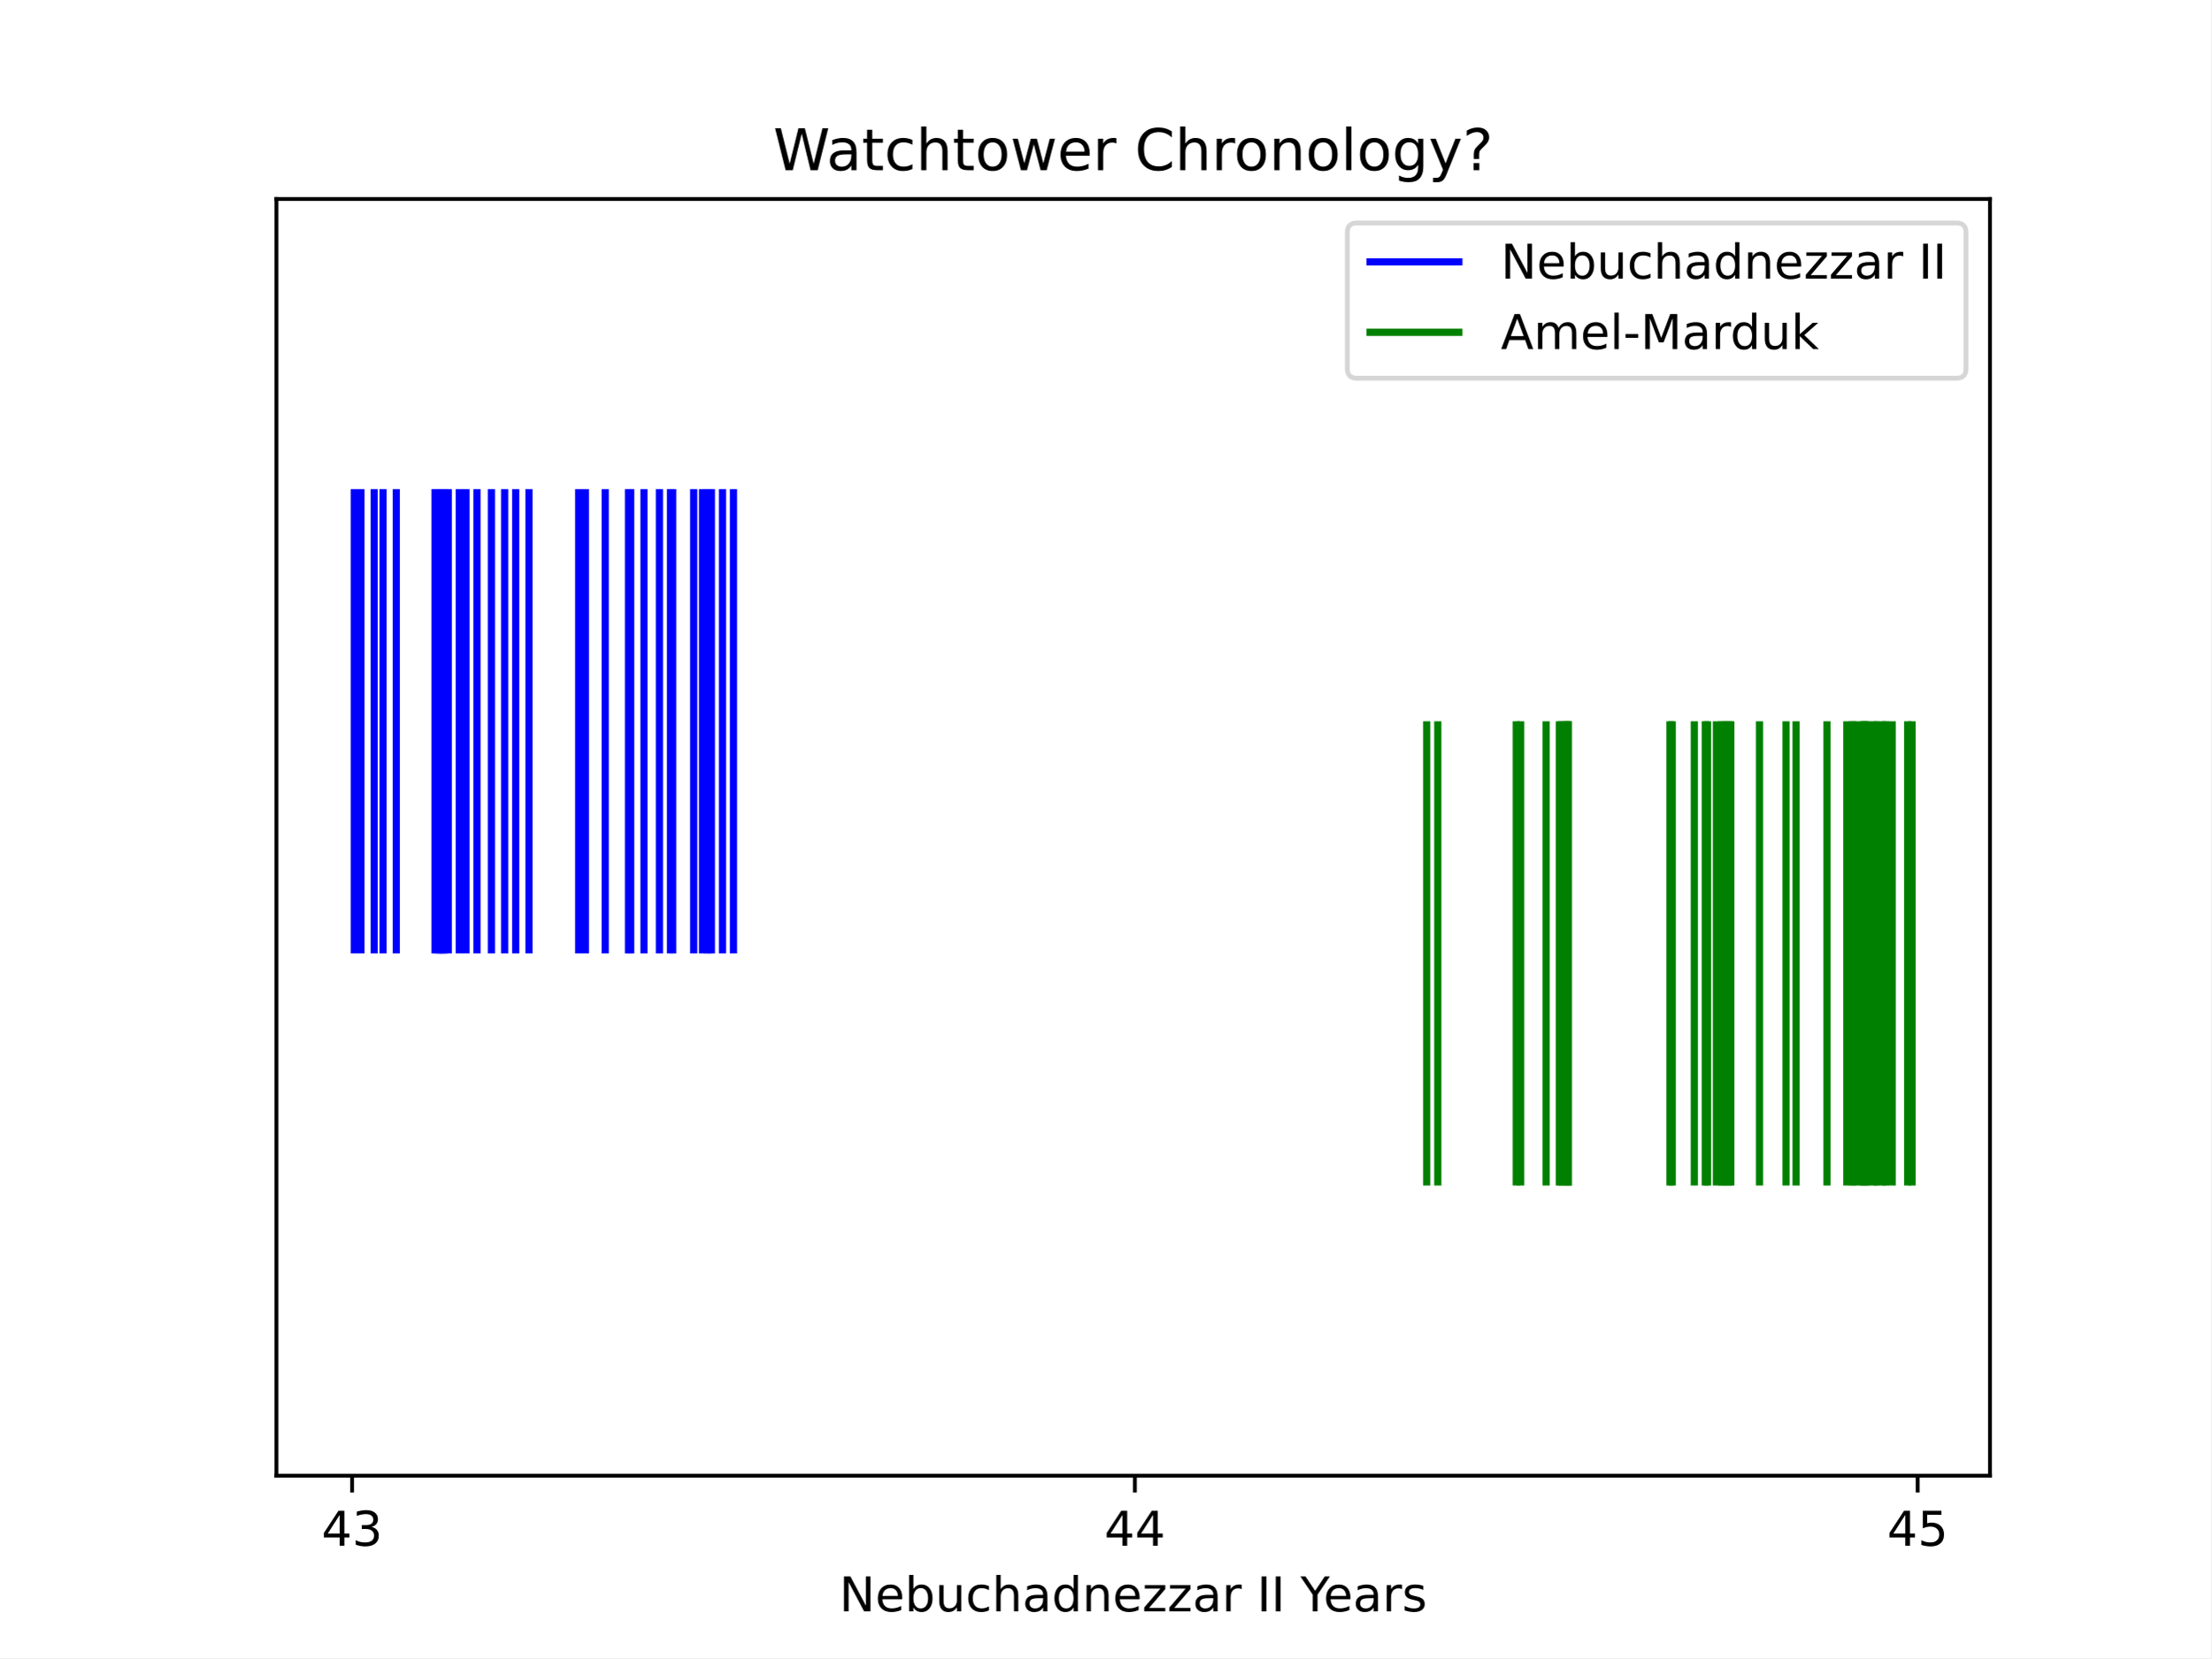
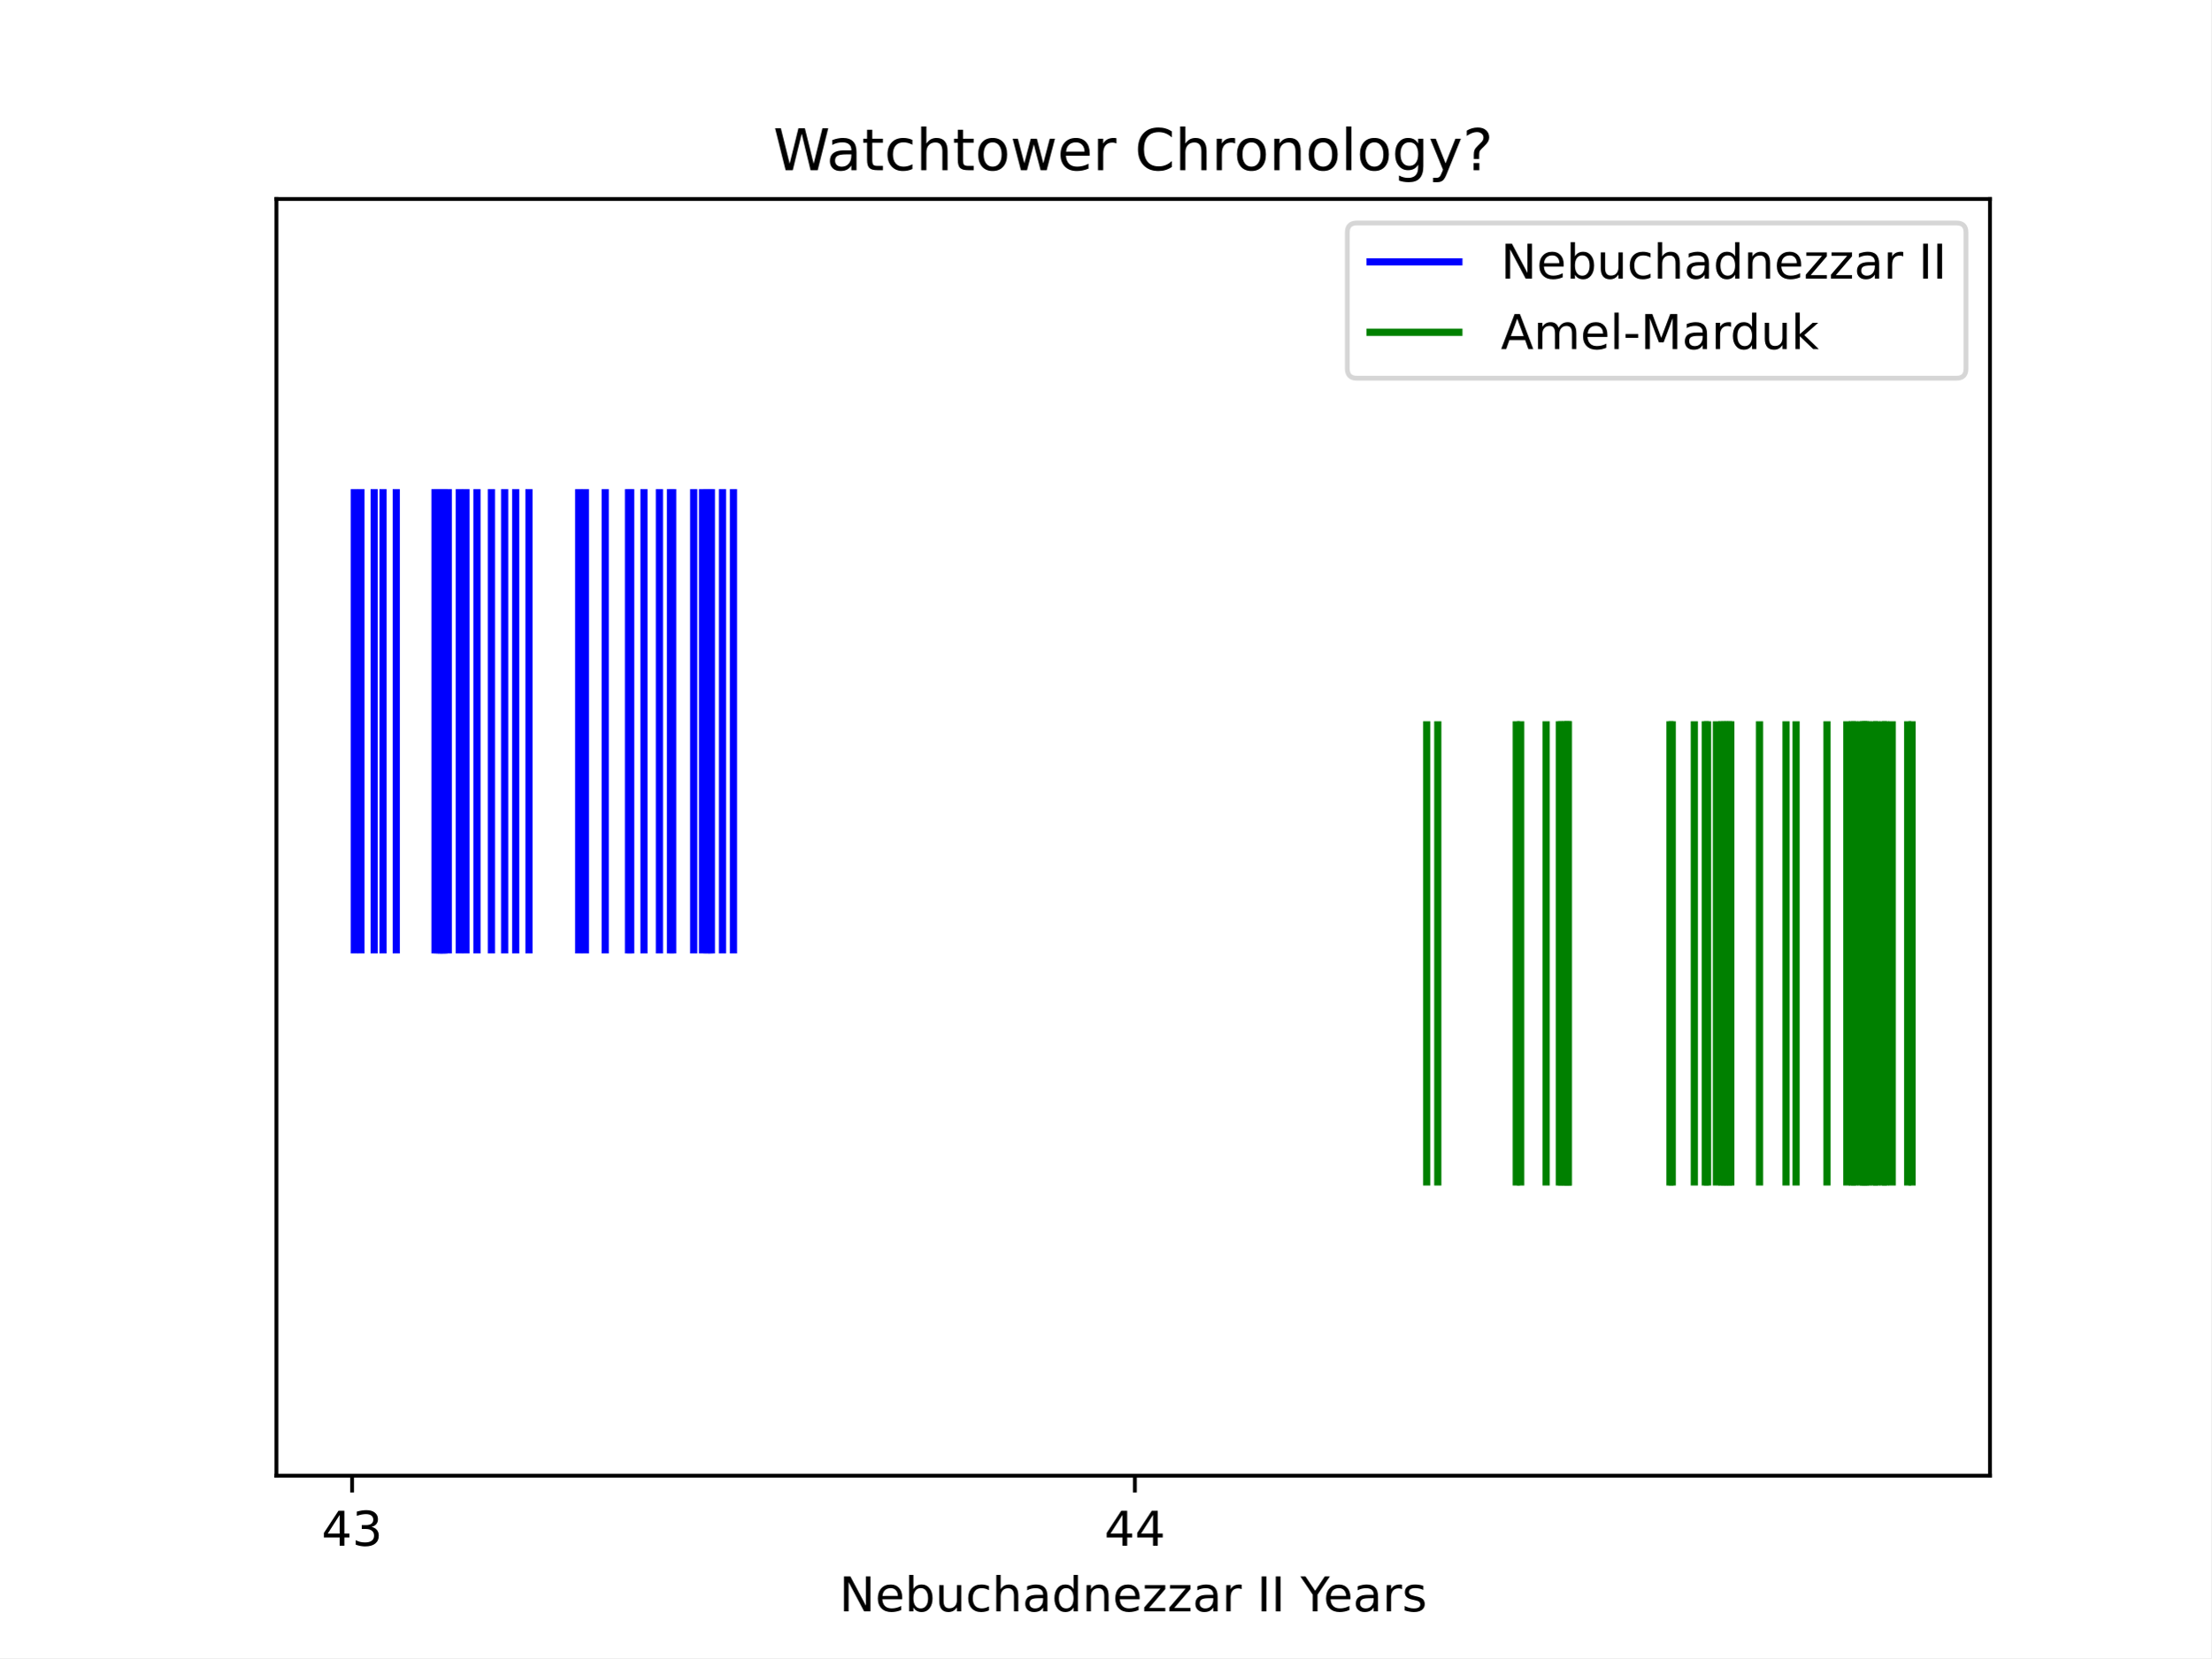
<svg xmlns="http://www.w3.org/2000/svg" xmlns:xlink="http://www.w3.org/1999/xlink" width="460.8pt" height="345.6pt" viewBox="0 0 460.8 345.6" version="1.1">
  <defs>
    <style type="text/css">*{stroke-linejoin: round; stroke-linecap: butt}</style>
  </defs>
  <g id="figure_1">
    <g id="patch_1">
      <path d="M 0 345.6  L 460.8 345.6  L 460.8 0  L 0 0  z " style="fill: #ffffff" />
    </g>
    <g id="axes_1">
      <g id="patch_2">
        <path d="M 57.6 307.584  L 414.72 307.584  L 414.72 41.472  L 57.6 41.472  z " style="fill: #ffffff" />
      </g>
      <g id="matplotlib.axis_1">
        <g id="xtick_1">
          <g id="line2d_1">
            <defs>
-               <path id="m63b28b103f" d="M 0 0  L 0 3.5  " style="stroke: #000000; stroke-width: 0.8" />
+               <path id="mae2eba7a48" d="M 0 0  L 0 3.5  " style="stroke: #000000; stroke-width: 0.8" />
            </defs>
            <g>
-               <use xlink:href="#m63b28b103f" x="73.372" y="307.584" style="stroke: #000000; stroke-width: 0.8" />
+               <use xlink:href="#mae2eba7a48" x="73.372" y="307.584" style="stroke: #000000; stroke-width: 0.8" />
            </g>
          </g>
          <g id="text_1">
            <g transform="translate(67.00985 322.1824)scale(0.1 -0.1)">
              <defs>
                <path id="DejaVuSans-34" d="M 2419 4116  L 825 1625  L 2419 1625  L 2419 4116  z M 2253 4666  L 3047 4666  L 3047 1625  L 3713 1625  L 3713 1100  L 3047 1100  L 3047 0  L 2419 0  L 2419 1100  L 313 1100  L 313 1709  L 2253 4666  z " transform="scale(0.015625)" />
                <path id="DejaVuSans-33" d="M 2597 2516  Q 3050 2419 3304 2112  Q 3559 1806 3559 1356  Q 3559 666 3084 287  Q 2609 -91 1734 -91  Q 1441 -91 1130 -33  Q 819 25 488 141  L 488 750  Q 750 597 1062 519  Q 1375 441 1716 441  Q 2309 441 2620 675  Q 2931 909 2931 1356  Q 2931 1769 2642 2001  Q 2353 2234 1838 2234  L 1294 2234  L 1294 2753  L 1863 2753  Q 2328 2753 2575 2939  Q 2822 3125 2822 3475  Q 2822 3834 2567 4026  Q 2313 4219 1838 4219  Q 1578 4219 1281 4162  Q 984 4106 628 3988  L 628 4550  Q 988 4650 1302 4700  Q 1616 4750 1894 4750  Q 2613 4750 3031 4423  Q 3450 4097 3450 3541  Q 3450 3153 3228 2886  Q 3006 2619 2597 2516  z " transform="scale(0.015625)" />
              </defs>
              <use xlink:href="#DejaVuSans-34" />
              <use xlink:href="#DejaVuSans-33" x="63.623" />
            </g>
          </g>
        </g>
        <g id="xtick_2">
          <g id="line2d_2">
            <g>
-               <use xlink:href="#m63b28b103f" x="236.512" y="307.584" style="stroke: #000000; stroke-width: 0.8" />
+               <use xlink:href="#mae2eba7a48" x="236.512" y="307.584" style="stroke: #000000; stroke-width: 0.8" />
            </g>
          </g>
          <g id="text_2">
            <g transform="translate(230.1497 322.1824)scale(0.1 -0.1)">
              <use xlink:href="#DejaVuSans-34" />
              <use xlink:href="#DejaVuSans-34" x="63.623" />
            </g>
          </g>
        </g>
-         <g id="xtick_3">
-           <g id="line2d_3">
-             <g>
-               <use xlink:href="#m63b28b103f" x="399.652" y="307.584" style="stroke: #000000; stroke-width: 0.8" />
-             </g>
-           </g>
-           <g id="text_3">
-             <g transform="translate(393.2895 322.1824)scale(0.1 -0.1)">
-               <defs>
-                 <path id="DejaVuSans-35" d="M 691 4666  L 3169 4666  L 3169 4134  L 1269 4134  L 1269 2991  Q 1406 3038 1543 3061  Q 1681 3084 1819 3084  Q 2600 3084 3056 2656  Q 3513 2228 3513 1497  Q 3513 744 3044 326  Q 2575 -91 1722 -91  Q 1428 -91 1123 -41  Q 819 9 494 109  L 494 744  Q 775 591 1075 516  Q 1375 441 1709 441  Q 2250 441 2565 725  Q 2881 1009 2881 1497  Q 2881 1984 2565 2268  Q 2250 2553 1709 2553  Q 1456 2553 1204 2497  Q 953 2441 691 2322  L 691 4666  z " transform="scale(0.015625)" />
-               </defs>
-               <use xlink:href="#DejaVuSans-34" />
-               <use xlink:href="#DejaVuSans-35" x="63.623" />
-             </g>
-           </g>
-         </g>
-         <g id="text_4">
+         <g id="text_3">
          <g transform="translate(174.91 335.8606)scale(0.1 -0.1)">
            <defs>
              <path id="DejaVuSans-4e" d="M 628 4666  L 1478 4666  L 3547 763  L 3547 4666  L 4159 4666  L 4159 0  L 3309 0  L 1241 3903  L 1241 0  L 628 0  L 628 4666  z " transform="scale(0.015625)" />
              <path id="DejaVuSans-65" d="M 3597 1894  L 3597 1613  L 953 1613  Q 991 1019 1311 708  Q 1631 397 2203 397  Q 2534 397 2845 478  Q 3156 559 3463 722  L 3463 178  Q 3153 47 2828 -22  Q 2503 -91 2169 -91  Q 1331 -91 842 396  Q 353 884 353 1716  Q 353 2575 817 3079  Q 1281 3584 2069 3584  Q 2775 3584 3186 3129  Q 3597 2675 3597 1894  z M 3022 2063  Q 3016 2534 2758 2815  Q 2500 3097 2075 3097  Q 1594 3097 1305 2825  Q 1016 2553 972 2059  L 3022 2063  z " transform="scale(0.015625)" />
              <path id="DejaVuSans-62" d="M 3116 1747  Q 3116 2381 2855 2742  Q 2594 3103 2138 3103  Q 1681 3103 1420 2742  Q 1159 2381 1159 1747  Q 1159 1113 1420 752  Q 1681 391 2138 391  Q 2594 391 2855 752  Q 3116 1113 3116 1747  z M 1159 2969  Q 1341 3281 1617 3432  Q 1894 3584 2278 3584  Q 2916 3584 3314 3078  Q 3713 2572 3713 1747  Q 3713 922 3314 415  Q 2916 -91 2278 -91  Q 1894 -91 1617 61  Q 1341 213 1159 525  L 1159 0  L 581 0  L 581 4863  L 1159 4863  L 1159 2969  z " transform="scale(0.015625)" />
              <path id="DejaVuSans-75" d="M 544 1381  L 544 3500  L 1119 3500  L 1119 1403  Q 1119 906 1312 657  Q 1506 409 1894 409  Q 2359 409 2629 706  Q 2900 1003 2900 1516  L 2900 3500  L 3475 3500  L 3475 0  L 2900 0  L 2900 538  Q 2691 219 2414 64  Q 2138 -91 1772 -91  Q 1169 -91 856 284  Q 544 659 544 1381  z M 1991 3584  L 1991 3584  z " transform="scale(0.015625)" />
              <path id="DejaVuSans-63" d="M 3122 3366  L 3122 2828  Q 2878 2963 2633 3030  Q 2388 3097 2138 3097  Q 1578 3097 1268 2742  Q 959 2388 959 1747  Q 959 1106 1268 751  Q 1578 397 2138 397  Q 2388 397 2633 464  Q 2878 531 3122 666  L 3122 134  Q 2881 22 2623 -34  Q 2366 -91 2075 -91  Q 1284 -91 818 406  Q 353 903 353 1747  Q 353 2603 823 3093  Q 1294 3584 2113 3584  Q 2378 3584 2631 3529  Q 2884 3475 3122 3366  z " transform="scale(0.015625)" />
              <path id="DejaVuSans-68" d="M 3513 2113  L 3513 0  L 2938 0  L 2938 2094  Q 2938 2591 2744 2837  Q 2550 3084 2163 3084  Q 1697 3084 1428 2787  Q 1159 2491 1159 1978  L 1159 0  L 581 0  L 581 4863  L 1159 4863  L 1159 2956  Q 1366 3272 1645 3428  Q 1925 3584 2291 3584  Q 2894 3584 3203 3211  Q 3513 2838 3513 2113  z " transform="scale(0.015625)" />
              <path id="DejaVuSans-61" d="M 2194 1759  Q 1497 1759 1228 1600  Q 959 1441 959 1056  Q 959 750 1161 570  Q 1363 391 1709 391  Q 2188 391 2477 730  Q 2766 1069 2766 1631  L 2766 1759  L 2194 1759  z M 3341 1997  L 3341 0  L 2766 0  L 2766 531  Q 2569 213 2275 61  Q 1981 -91 1556 -91  Q 1019 -91 701 211  Q 384 513 384 1019  Q 384 1609 779 1909  Q 1175 2209 1959 2209  L 2766 2209  L 2766 2266  Q 2766 2663 2505 2880  Q 2244 3097 1772 3097  Q 1472 3097 1187 3025  Q 903 2953 641 2809  L 641 3341  Q 956 3463 1253 3523  Q 1550 3584 1831 3584  Q 2591 3584 2966 3190  Q 3341 2797 3341 1997  z " transform="scale(0.015625)" />
              <path id="DejaVuSans-64" d="M 2906 2969  L 2906 4863  L 3481 4863  L 3481 0  L 2906 0  L 2906 525  Q 2725 213 2448 61  Q 2172 -91 1784 -91  Q 1150 -91 751 415  Q 353 922 353 1747  Q 353 2572 751 3078  Q 1150 3584 1784 3584  Q 2172 3584 2448 3432  Q 2725 3281 2906 2969  z M 947 1747  Q 947 1113 1208 752  Q 1469 391 1925 391  Q 2381 391 2643 752  Q 2906 1113 2906 1747  Q 2906 2381 2643 2742  Q 2381 3103 1925 3103  Q 1469 3103 1208 2742  Q 947 2381 947 1747  z " transform="scale(0.015625)" />
              <path id="DejaVuSans-6e" d="M 3513 2113  L 3513 0  L 2938 0  L 2938 2094  Q 2938 2591 2744 2837  Q 2550 3084 2163 3084  Q 1697 3084 1428 2787  Q 1159 2491 1159 1978  L 1159 0  L 581 0  L 581 3500  L 1159 3500  L 1159 2956  Q 1366 3272 1645 3428  Q 1925 3584 2291 3584  Q 2894 3584 3203 3211  Q 3513 2838 3513 2113  z " transform="scale(0.015625)" />
              <path id="DejaVuSans-7a" d="M 353 3500  L 3084 3500  L 3084 2975  L 922 459  L 3084 459  L 3084 0  L 275 0  L 275 525  L 2438 3041  L 353 3041  L 353 3500  z " transform="scale(0.015625)" />
              <path id="DejaVuSans-72" d="M 2631 2963  Q 2534 3019 2420 3045  Q 2306 3072 2169 3072  Q 1681 3072 1420 2755  Q 1159 2438 1159 1844  L 1159 0  L 581 0  L 581 3500  L 1159 3500  L 1159 2956  Q 1341 3275 1631 3429  Q 1922 3584 2338 3584  Q 2397 3584 2469 3576  Q 2541 3569 2628 3553  L 2631 2963  z " transform="scale(0.015625)" />
              <path id="DejaVuSans-20" transform="scale(0.015625)" />
              <path id="DejaVuSans-49" d="M 628 4666  L 1259 4666  L 1259 0  L 628 0  L 628 4666  z " transform="scale(0.015625)" />
              <path id="DejaVuSans-59" d="M -13 4666  L 666 4666  L 1959 2747  L 3244 4666  L 3922 4666  L 2272 2222  L 2272 0  L 1638 0  L 1638 2222  L -13 4666  z " transform="scale(0.015625)" />
              <path id="DejaVuSans-73" d="M 2834 3397  L 2834 2853  Q 2591 2978 2328 3040  Q 2066 3103 1784 3103  Q 1356 3103 1142 2972  Q 928 2841 928 2578  Q 928 2378 1081 2264  Q 1234 2150 1697 2047  L 1894 2003  Q 2506 1872 2764 1633  Q 3022 1394 3022 966  Q 3022 478 2636 193  Q 2250 -91 1575 -91  Q 1294 -91 989 -36  Q 684 19 347 128  L 347 722  Q 666 556 975 473  Q 1284 391 1588 391  Q 1994 391 2212 530  Q 2431 669 2431 922  Q 2431 1156 2273 1281  Q 2116 1406 1581 1522  L 1381 1569  Q 847 1681 609 1914  Q 372 2147 372 2553  Q 372 3047 722 3315  Q 1072 3584 1716 3584  Q 2034 3584 2315 3537  Q 2597 3491 2834 3397  z " transform="scale(0.015625)" />
            </defs>
            <use xlink:href="#DejaVuSans-4e" />
            <use xlink:href="#DejaVuSans-65" x="74.805" />
            <use xlink:href="#DejaVuSans-62" x="136.328" />
            <use xlink:href="#DejaVuSans-75" x="199.805" />
            <use xlink:href="#DejaVuSans-63" x="263.184" />
            <use xlink:href="#DejaVuSans-68" x="318.164" />
            <use xlink:href="#DejaVuSans-61" x="381.543" />
            <use xlink:href="#DejaVuSans-64" x="442.822" />
            <use xlink:href="#DejaVuSans-6e" x="506.299" />
            <use xlink:href="#DejaVuSans-65" x="569.678" />
            <use xlink:href="#DejaVuSans-7a" x="631.201" />
            <use xlink:href="#DejaVuSans-7a" x="683.691" />
            <use xlink:href="#DejaVuSans-61" x="736.182" />
            <use xlink:href="#DejaVuSans-72" x="797.461" />
            <use xlink:href="#DejaVuSans-20" x="838.574" />
            <use xlink:href="#DejaVuSans-49" x="870.361" />
            <use xlink:href="#DejaVuSans-49" x="899.854" />
            <use xlink:href="#DejaVuSans-20" x="929.346" />
            <use xlink:href="#DejaVuSans-59" x="961.133" />
            <use xlink:href="#DejaVuSans-65" x="1008.967" />
            <use xlink:href="#DejaVuSans-61" x="1070.49" />
            <use xlink:href="#DejaVuSans-72" x="1131.77" />
            <use xlink:href="#DejaVuSans-73" x="1172.883" />
          </g>
        </g>
      </g>
      <g id="EventCollection_1">
-         <path d="M 73.833 101.952  L 73.833 198.72  " clip-path="url(#pc0ffdf8c85)" style="fill: none; stroke: #0000ff; stroke-width: 1.5" />
-         <path d="M 75.214 101.952  L 75.214 198.72  " clip-path="url(#pc0ffdf8c85)" style="fill: none; stroke: #0000ff; stroke-width: 1.5" />
-         <path d="M 77.976 101.952  L 77.976 198.72  " clip-path="url(#pc0ffdf8c85)" style="fill: none; stroke: #0000ff; stroke-width: 1.5" />
-         <path d="M 79.818 101.952  L 79.818 198.72  " clip-path="url(#pc0ffdf8c85)" style="fill: none; stroke: #0000ff; stroke-width: 1.5" />
-         <path d="M 82.58 101.952  L 82.58 198.72  " clip-path="url(#pc0ffdf8c85)" style="fill: none; stroke: #0000ff; stroke-width: 1.5" />
-         <path d="M 90.65 101.952  L 90.65 198.72  " clip-path="url(#pc0ffdf8c85)" style="fill: none; stroke: #0000ff; stroke-width: 1.5" />
-         <path d="M 91.111 101.952  L 91.111 198.72  " clip-path="url(#pc0ffdf8c85)" style="fill: none; stroke: #0000ff; stroke-width: 1.5" />
-         <path d="M 91.571 101.952  L 91.571 198.72  " clip-path="url(#pc0ffdf8c85)" style="fill: none; stroke: #0000ff; stroke-width: 1.5" />
-         <path d="M 92.032 101.952  L 92.032 198.72  " clip-path="url(#pc0ffdf8c85)" style="fill: none; stroke: #0000ff; stroke-width: 1.5" />
-         <path d="M 92.032 101.952  L 92.032 198.72  " clip-path="url(#pc0ffdf8c85)" style="fill: none; stroke: #0000ff; stroke-width: 1.5" />
-         <path d="M 92.492 101.952  L 92.492 198.72  " clip-path="url(#pc0ffdf8c85)" style="fill: none; stroke: #0000ff; stroke-width: 1.5" />
-         <path d="M 92.492 101.952  L 92.492 198.72  " clip-path="url(#pc0ffdf8c85)" style="fill: none; stroke: #0000ff; stroke-width: 1.5" />
-         <path d="M 93.413 101.952  L 93.413 198.72  " clip-path="url(#pc0ffdf8c85)" style="fill: none; stroke: #0000ff; stroke-width: 1.5" />
-         <path d="M 95.715 101.952  L 95.715 198.72  " clip-path="url(#pc0ffdf8c85)" style="fill: none; stroke: #0000ff; stroke-width: 1.5" />
-         <path d="M 97.096 101.952  L 97.096 198.72  " clip-path="url(#pc0ffdf8c85)" style="fill: none; stroke: #0000ff; stroke-width: 1.5" />
-         <path d="M 99.398 101.952  L 99.398 198.72  " clip-path="url(#pc0ffdf8c85)" style="fill: none; stroke: #0000ff; stroke-width: 1.5" />
-         <path d="M 102.404 101.952  L 102.404 198.72  " clip-path="url(#pc0ffdf8c85)" style="fill: none; stroke: #0000ff; stroke-width: 1.5" />
-         <path d="M 105.166 101.952  L 105.166 198.72  " clip-path="url(#pc0ffdf8c85)" style="fill: none; stroke: #0000ff; stroke-width: 1.5" />
-         <path d="M 107.468 101.952  L 107.468 198.72  " clip-path="url(#pc0ffdf8c85)" style="fill: none; stroke: #0000ff; stroke-width: 1.5" />
-         <path d="M 110.23 101.952  L 110.23 198.72  " clip-path="url(#pc0ffdf8c85)" style="fill: none; stroke: #0000ff; stroke-width: 1.5" />
-         <path d="M 120.603 101.952  L 120.603 198.72  " clip-path="url(#pc0ffdf8c85)" style="fill: none; stroke: #0000ff; stroke-width: 1.5" />
-         <path d="M 121.984 101.952  L 121.984 198.72  " clip-path="url(#pc0ffdf8c85)" style="fill: none; stroke: #0000ff; stroke-width: 1.5" />
-         <path d="M 126.127 101.952  L 126.127 198.72  " clip-path="url(#pc0ffdf8c85)" style="fill: none; stroke: #0000ff; stroke-width: 1.5" />
-         <path d="M 130.975 101.952  L 130.975 198.72  " clip-path="url(#pc0ffdf8c85)" style="fill: none; stroke: #0000ff; stroke-width: 1.5" />
-         <path d="M 131.435 101.952  L 131.435 198.72  " clip-path="url(#pc0ffdf8c85)" style="fill: none; stroke: #0000ff; stroke-width: 1.5" />
-         <path d="M 134.198 101.952  L 134.198 198.72  " clip-path="url(#pc0ffdf8c85)" style="fill: none; stroke: #0000ff; stroke-width: 1.5" />
-         <path d="M 137.42 101.952  L 137.42 198.72  " clip-path="url(#pc0ffdf8c85)" style="fill: none; stroke: #0000ff; stroke-width: 1.5" />
-         <path d="M 139.722 101.952  L 139.722 198.72  " clip-path="url(#pc0ffdf8c85)" style="fill: none; stroke: #0000ff; stroke-width: 1.5" />
-         <path d="M 140.183 101.952  L 140.183 198.72  " clip-path="url(#pc0ffdf8c85)" style="fill: none; stroke: #0000ff; stroke-width: 1.5" />
-         <path d="M 144.57 101.952  L 144.57 198.72  " clip-path="url(#pc0ffdf8c85)" style="fill: none; stroke: #0000ff; stroke-width: 1.5" />
-         <path d="M 146.411 101.952  L 146.411 198.72  " clip-path="url(#pc0ffdf8c85)" style="fill: none; stroke: #0000ff; stroke-width: 1.5" />
-         <path d="M 147.332 101.952  L 147.332 198.72  " clip-path="url(#pc0ffdf8c85)" style="fill: none; stroke: #0000ff; stroke-width: 1.5" />
-         <path d="M 147.793 101.952  L 147.793 198.72  " clip-path="url(#pc0ffdf8c85)" style="fill: none; stroke: #0000ff; stroke-width: 1.5" />
-         <path d="M 148.253 101.952  L 148.253 198.72  " clip-path="url(#pc0ffdf8c85)" style="fill: none; stroke: #0000ff; stroke-width: 1.5" />
-         <path d="M 150.555 101.952  L 150.555 198.72  " clip-path="url(#pc0ffdf8c85)" style="fill: none; stroke: #0000ff; stroke-width: 1.5" />
-         <path d="M 152.857 101.952  L 152.857 198.72  " clip-path="url(#pc0ffdf8c85)" style="fill: none; stroke: #0000ff; stroke-width: 1.5" />
+         <path d="M 73.833 101.952  L 73.833 198.72  " clip-path="url(#pf484c4b8d6)" style="fill: none; stroke: #0000ff; stroke-width: 1.5" />
+         <path d="M 75.214 101.952  L 75.214 198.72  " clip-path="url(#pf484c4b8d6)" style="fill: none; stroke: #0000ff; stroke-width: 1.5" />
+         <path d="M 77.976 101.952  L 77.976 198.72  " clip-path="url(#pf484c4b8d6)" style="fill: none; stroke: #0000ff; stroke-width: 1.5" />
+         <path d="M 79.818 101.952  L 79.818 198.72  " clip-path="url(#pf484c4b8d6)" style="fill: none; stroke: #0000ff; stroke-width: 1.5" />
+         <path d="M 82.58 101.952  L 82.58 198.72  " clip-path="url(#pf484c4b8d6)" style="fill: none; stroke: #0000ff; stroke-width: 1.5" />
+         <path d="M 90.65 101.952  L 90.65 198.72  " clip-path="url(#pf484c4b8d6)" style="fill: none; stroke: #0000ff; stroke-width: 1.5" />
+         <path d="M 91.111 101.952  L 91.111 198.72  " clip-path="url(#pf484c4b8d6)" style="fill: none; stroke: #0000ff; stroke-width: 1.5" />
+         <path d="M 91.571 101.952  L 91.571 198.72  " clip-path="url(#pf484c4b8d6)" style="fill: none; stroke: #0000ff; stroke-width: 1.5" />
+         <path d="M 92.032 101.952  L 92.032 198.72  " clip-path="url(#pf484c4b8d6)" style="fill: none; stroke: #0000ff; stroke-width: 1.5" />
+         <path d="M 92.032 101.952  L 92.032 198.72  " clip-path="url(#pf484c4b8d6)" style="fill: none; stroke: #0000ff; stroke-width: 1.5" />
+         <path d="M 92.492 101.952  L 92.492 198.72  " clip-path="url(#pf484c4b8d6)" style="fill: none; stroke: #0000ff; stroke-width: 1.5" />
+         <path d="M 92.492 101.952  L 92.492 198.72  " clip-path="url(#pf484c4b8d6)" style="fill: none; stroke: #0000ff; stroke-width: 1.5" />
+         <path d="M 93.413 101.952  L 93.413 198.72  " clip-path="url(#pf484c4b8d6)" style="fill: none; stroke: #0000ff; stroke-width: 1.5" />
+         <path d="M 95.715 101.952  L 95.715 198.72  " clip-path="url(#pf484c4b8d6)" style="fill: none; stroke: #0000ff; stroke-width: 1.5" />
+         <path d="M 97.096 101.952  L 97.096 198.72  " clip-path="url(#pf484c4b8d6)" style="fill: none; stroke: #0000ff; stroke-width: 1.5" />
+         <path d="M 99.398 101.952  L 99.398 198.72  " clip-path="url(#pf484c4b8d6)" style="fill: none; stroke: #0000ff; stroke-width: 1.5" />
+         <path d="M 102.404 101.952  L 102.404 198.72  " clip-path="url(#pf484c4b8d6)" style="fill: none; stroke: #0000ff; stroke-width: 1.5" />
+         <path d="M 105.166 101.952  L 105.166 198.72  " clip-path="url(#pf484c4b8d6)" style="fill: none; stroke: #0000ff; stroke-width: 1.5" />
+         <path d="M 107.468 101.952  L 107.468 198.72  " clip-path="url(#pf484c4b8d6)" style="fill: none; stroke: #0000ff; stroke-width: 1.5" />
+         <path d="M 110.23 101.952  L 110.23 198.72  " clip-path="url(#pf484c4b8d6)" style="fill: none; stroke: #0000ff; stroke-width: 1.5" />
+         <path d="M 120.603 101.952  L 120.603 198.72  " clip-path="url(#pf484c4b8d6)" style="fill: none; stroke: #0000ff; stroke-width: 1.5" />
+         <path d="M 121.984 101.952  L 121.984 198.72  " clip-path="url(#pf484c4b8d6)" style="fill: none; stroke: #0000ff; stroke-width: 1.5" />
+         <path d="M 126.127 101.952  L 126.127 198.72  " clip-path="url(#pf484c4b8d6)" style="fill: none; stroke: #0000ff; stroke-width: 1.5" />
+         <path d="M 130.975 101.952  L 130.975 198.72  " clip-path="url(#pf484c4b8d6)" style="fill: none; stroke: #0000ff; stroke-width: 1.5" />
+         <path d="M 131.435 101.952  L 131.435 198.72  " clip-path="url(#pf484c4b8d6)" style="fill: none; stroke: #0000ff; stroke-width: 1.5" />
+         <path d="M 134.198 101.952  L 134.198 198.72  " clip-path="url(#pf484c4b8d6)" style="fill: none; stroke: #0000ff; stroke-width: 1.5" />
+         <path d="M 137.42 101.952  L 137.42 198.72  " clip-path="url(#pf484c4b8d6)" style="fill: none; stroke: #0000ff; stroke-width: 1.5" />
+         <path d="M 139.722 101.952  L 139.722 198.72  " clip-path="url(#pf484c4b8d6)" style="fill: none; stroke: #0000ff; stroke-width: 1.5" />
+         <path d="M 140.183 101.952  L 140.183 198.72  " clip-path="url(#pf484c4b8d6)" style="fill: none; stroke: #0000ff; stroke-width: 1.5" />
+         <path d="M 144.57 101.952  L 144.57 198.72  " clip-path="url(#pf484c4b8d6)" style="fill: none; stroke: #0000ff; stroke-width: 1.5" />
+         <path d="M 146.411 101.952  L 146.411 198.72  " clip-path="url(#pf484c4b8d6)" style="fill: none; stroke: #0000ff; stroke-width: 1.5" />
+         <path d="M 147.332 101.952  L 147.332 198.72  " clip-path="url(#pf484c4b8d6)" style="fill: none; stroke: #0000ff; stroke-width: 1.5" />
+         <path d="M 147.793 101.952  L 147.793 198.72  " clip-path="url(#pf484c4b8d6)" style="fill: none; stroke: #0000ff; stroke-width: 1.5" />
+         <path d="M 148.253 101.952  L 148.253 198.72  " clip-path="url(#pf484c4b8d6)" style="fill: none; stroke: #0000ff; stroke-width: 1.5" />
+         <path d="M 150.555 101.952  L 150.555 198.72  " clip-path="url(#pf484c4b8d6)" style="fill: none; stroke: #0000ff; stroke-width: 1.5" />
+         <path d="M 152.857 101.952  L 152.857 198.72  " clip-path="url(#pf484c4b8d6)" style="fill: none; stroke: #0000ff; stroke-width: 1.5" />
      </g>
      <g id="EventCollection_2">
-         <path d="M 297.337 150.336  L 297.337 247.104  " clip-path="url(#pc0ffdf8c85)" style="fill: none; stroke: #008000; stroke-width: 1.5" />
-         <path d="M 299.639 150.336  L 299.639 247.104  " clip-path="url(#pc0ffdf8c85)" style="fill: none; stroke: #008000; stroke-width: 1.5" />
-         <path d="M 315.997 150.336  L 315.997 247.104  " clip-path="url(#pc0ffdf8c85)" style="fill: none; stroke: #008000; stroke-width: 1.5" />
-         <path d="M 316.917 150.336  L 316.917 247.104  " clip-path="url(#pc0ffdf8c85)" style="fill: none; stroke: #008000; stroke-width: 1.5" />
-         <path d="M 322.226 150.336  L 322.226 247.104  " clip-path="url(#pc0ffdf8c85)" style="fill: none; stroke: #008000; stroke-width: 1.5" />
-         <path d="M 324.988 150.336  L 324.988 247.104  " clip-path="url(#pc0ffdf8c85)" style="fill: none; stroke: #008000; stroke-width: 1.5" />
-         <path d="M 325.448 150.336  L 325.448 247.104  " clip-path="url(#pc0ffdf8c85)" style="fill: none; stroke: #008000; stroke-width: 1.5" />
-         <path d="M 326.369 150.336  L 326.369 247.104  " clip-path="url(#pc0ffdf8c85)" style="fill: none; stroke: #008000; stroke-width: 1.5" />
-         <path d="M 326.829 150.336  L 326.829 247.104  " clip-path="url(#pc0ffdf8c85)" style="fill: none; stroke: #008000; stroke-width: 1.5" />
-         <path d="M 326.829 150.336  L 326.829 247.104  " clip-path="url(#pc0ffdf8c85)" style="fill: none; stroke: #008000; stroke-width: 1.5" />
-         <path d="M 348.034 150.336  L 348.034 247.104  " clip-path="url(#pc0ffdf8c85)" style="fill: none; stroke: #008000; stroke-width: 1.5" />
-         <path d="M 348.495 150.336  L 348.495 247.104  " clip-path="url(#pc0ffdf8c85)" style="fill: none; stroke: #008000; stroke-width: 1.5" />
-         <path d="M 353.099 150.336  L 353.099 247.104  " clip-path="url(#pc0ffdf8c85)" style="fill: none; stroke: #008000; stroke-width: 1.5" />
-         <path d="M 355.4 150.336  L 355.4 247.104  " clip-path="url(#pc0ffdf8c85)" style="fill: none; stroke: #008000; stroke-width: 1.5" />
-         <path d="M 355.861 150.336  L 355.861 247.104  " clip-path="url(#pc0ffdf8c85)" style="fill: none; stroke: #008000; stroke-width: 1.5" />
-         <path d="M 357.702 150.336  L 357.702 247.104  " clip-path="url(#pc0ffdf8c85)" style="fill: none; stroke: #008000; stroke-width: 1.5" />
-         <path d="M 358.867 150.336  L 358.867 247.104  " clip-path="url(#pc0ffdf8c85)" style="fill: none; stroke: #008000; stroke-width: 1.5" />
-         <path d="M 359.327 150.336  L 359.327 247.104  " clip-path="url(#pc0ffdf8c85)" style="fill: none; stroke: #008000; stroke-width: 1.5" />
-         <path d="M 360.248 150.336  L 360.248 247.104  " clip-path="url(#pc0ffdf8c85)" style="fill: none; stroke: #008000; stroke-width: 1.5" />
-         <path d="M 360.709 150.336  L 360.709 247.104  " clip-path="url(#pc0ffdf8c85)" style="fill: none; stroke: #008000; stroke-width: 1.5" />
-         <path d="M 366.694 150.336  L 366.694 247.104  " clip-path="url(#pc0ffdf8c85)" style="fill: none; stroke: #008000; stroke-width: 1.5" />
-         <path d="M 372.218 150.336  L 372.218 247.104  " clip-path="url(#pc0ffdf8c85)" style="fill: none; stroke: #008000; stroke-width: 1.5" />
-         <path d="M 374.304 150.336  L 374.304 247.104  " clip-path="url(#pc0ffdf8c85)" style="fill: none; stroke: #008000; stroke-width: 1.5" />
-         <path d="M 380.749 150.336  L 380.749 247.104  " clip-path="url(#pc0ffdf8c85)" style="fill: none; stroke: #008000; stroke-width: 1.5" />
-         <path d="M 384.892 150.336  L 384.892 247.104  " clip-path="url(#pc0ffdf8c85)" style="fill: none; stroke: #008000; stroke-width: 1.5" />
-         <path d="M 386.057 150.336  L 386.057 247.104  " clip-path="url(#pc0ffdf8c85)" style="fill: none; stroke: #008000; stroke-width: 1.5" />
-         <path d="M 386.517 150.336  L 386.517 247.104  " clip-path="url(#pc0ffdf8c85)" style="fill: none; stroke: #008000; stroke-width: 1.5" />
-         <path d="M 387.899 150.336  L 387.899 247.104  " clip-path="url(#pc0ffdf8c85)" style="fill: none; stroke: #008000; stroke-width: 1.5" />
-         <path d="M 388.359 150.336  L 388.359 247.104  " clip-path="url(#pc0ffdf8c85)" style="fill: none; stroke: #008000; stroke-width: 1.5" />
-         <path d="M 388.819 150.336  L 388.819 247.104  " clip-path="url(#pc0ffdf8c85)" style="fill: none; stroke: #008000; stroke-width: 1.5" />
-         <path d="M 389.28 150.336  L 389.28 247.104  " clip-path="url(#pc0ffdf8c85)" style="fill: none; stroke: #008000; stroke-width: 1.5" />
-         <path d="M 390.661 150.336  L 390.661 247.104  " clip-path="url(#pc0ffdf8c85)" style="fill: none; stroke: #008000; stroke-width: 1.5" />
-         <path d="M 391.121 150.336  L 391.121 247.104  " clip-path="url(#pc0ffdf8c85)" style="fill: none; stroke: #008000; stroke-width: 1.5" />
-         <path d="M 392.502 150.336  L 392.502 247.104  " clip-path="url(#pc0ffdf8c85)" style="fill: none; stroke: #008000; stroke-width: 1.5" />
-         <path d="M 392.963 150.336  L 392.963 247.104  " clip-path="url(#pc0ffdf8c85)" style="fill: none; stroke: #008000; stroke-width: 1.5" />
-         <path d="M 394.344 150.336  L 394.344 247.104  " clip-path="url(#pc0ffdf8c85)" style="fill: none; stroke: #008000; stroke-width: 1.5" />
-         <path d="M 397.567 150.336  L 397.567 247.104  " clip-path="url(#pc0ffdf8c85)" style="fill: none; stroke: #008000; stroke-width: 1.5" />
-         <path d="M 398.487 150.336  L 398.487 247.104  " clip-path="url(#pc0ffdf8c85)" style="fill: none; stroke: #008000; stroke-width: 1.5" />
+         <path d="M 297.337 150.336  L 297.337 247.104  " clip-path="url(#pf484c4b8d6)" style="fill: none; stroke: #008000; stroke-width: 1.5" />
+         <path d="M 299.639 150.336  L 299.639 247.104  " clip-path="url(#pf484c4b8d6)" style="fill: none; stroke: #008000; stroke-width: 1.5" />
+         <path d="M 315.997 150.336  L 315.997 247.104  " clip-path="url(#pf484c4b8d6)" style="fill: none; stroke: #008000; stroke-width: 1.5" />
+         <path d="M 316.917 150.336  L 316.917 247.104  " clip-path="url(#pf484c4b8d6)" style="fill: none; stroke: #008000; stroke-width: 1.5" />
+         <path d="M 322.226 150.336  L 322.226 247.104  " clip-path="url(#pf484c4b8d6)" style="fill: none; stroke: #008000; stroke-width: 1.5" />
+         <path d="M 324.988 150.336  L 324.988 247.104  " clip-path="url(#pf484c4b8d6)" style="fill: none; stroke: #008000; stroke-width: 1.5" />
+         <path d="M 325.448 150.336  L 325.448 247.104  " clip-path="url(#pf484c4b8d6)" style="fill: none; stroke: #008000; stroke-width: 1.5" />
+         <path d="M 326.369 150.336  L 326.369 247.104  " clip-path="url(#pf484c4b8d6)" style="fill: none; stroke: #008000; stroke-width: 1.5" />
+         <path d="M 326.829 150.336  L 326.829 247.104  " clip-path="url(#pf484c4b8d6)" style="fill: none; stroke: #008000; stroke-width: 1.5" />
+         <path d="M 326.829 150.336  L 326.829 247.104  " clip-path="url(#pf484c4b8d6)" style="fill: none; stroke: #008000; stroke-width: 1.5" />
+         <path d="M 348.034 150.336  L 348.034 247.104  " clip-path="url(#pf484c4b8d6)" style="fill: none; stroke: #008000; stroke-width: 1.5" />
+         <path d="M 348.495 150.336  L 348.495 247.104  " clip-path="url(#pf484c4b8d6)" style="fill: none; stroke: #008000; stroke-width: 1.5" />
+         <path d="M 353.099 150.336  L 353.099 247.104  " clip-path="url(#pf484c4b8d6)" style="fill: none; stroke: #008000; stroke-width: 1.5" />
+         <path d="M 355.4 150.336  L 355.4 247.104  " clip-path="url(#pf484c4b8d6)" style="fill: none; stroke: #008000; stroke-width: 1.5" />
+         <path d="M 355.861 150.336  L 355.861 247.104  " clip-path="url(#pf484c4b8d6)" style="fill: none; stroke: #008000; stroke-width: 1.5" />
+         <path d="M 357.702 150.336  L 357.702 247.104  " clip-path="url(#pf484c4b8d6)" style="fill: none; stroke: #008000; stroke-width: 1.5" />
+         <path d="M 358.867 150.336  L 358.867 247.104  " clip-path="url(#pf484c4b8d6)" style="fill: none; stroke: #008000; stroke-width: 1.5" />
+         <path d="M 359.327 150.336  L 359.327 247.104  " clip-path="url(#pf484c4b8d6)" style="fill: none; stroke: #008000; stroke-width: 1.5" />
+         <path d="M 360.248 150.336  L 360.248 247.104  " clip-path="url(#pf484c4b8d6)" style="fill: none; stroke: #008000; stroke-width: 1.5" />
+         <path d="M 360.709 150.336  L 360.709 247.104  " clip-path="url(#pf484c4b8d6)" style="fill: none; stroke: #008000; stroke-width: 1.5" />
+         <path d="M 366.694 150.336  L 366.694 247.104  " clip-path="url(#pf484c4b8d6)" style="fill: none; stroke: #008000; stroke-width: 1.5" />
+         <path d="M 372.218 150.336  L 372.218 247.104  " clip-path="url(#pf484c4b8d6)" style="fill: none; stroke: #008000; stroke-width: 1.5" />
+         <path d="M 374.304 150.336  L 374.304 247.104  " clip-path="url(#pf484c4b8d6)" style="fill: none; stroke: #008000; stroke-width: 1.5" />
+         <path d="M 380.749 150.336  L 380.749 247.104  " clip-path="url(#pf484c4b8d6)" style="fill: none; stroke: #008000; stroke-width: 1.5" />
+         <path d="M 384.892 150.336  L 384.892 247.104  " clip-path="url(#pf484c4b8d6)" style="fill: none; stroke: #008000; stroke-width: 1.5" />
+         <path d="M 386.057 150.336  L 386.057 247.104  " clip-path="url(#pf484c4b8d6)" style="fill: none; stroke: #008000; stroke-width: 1.5" />
+         <path d="M 386.517 150.336  L 386.517 247.104  " clip-path="url(#pf484c4b8d6)" style="fill: none; stroke: #008000; stroke-width: 1.5" />
+         <path d="M 387.899 150.336  L 387.899 247.104  " clip-path="url(#pf484c4b8d6)" style="fill: none; stroke: #008000; stroke-width: 1.5" />
+         <path d="M 388.359 150.336  L 388.359 247.104  " clip-path="url(#pf484c4b8d6)" style="fill: none; stroke: #008000; stroke-width: 1.5" />
+         <path d="M 388.819 150.336  L 388.819 247.104  " clip-path="url(#pf484c4b8d6)" style="fill: none; stroke: #008000; stroke-width: 1.5" />
+         <path d="M 389.28 150.336  L 389.28 247.104  " clip-path="url(#pf484c4b8d6)" style="fill: none; stroke: #008000; stroke-width: 1.5" />
+         <path d="M 390.661 150.336  L 390.661 247.104  " clip-path="url(#pf484c4b8d6)" style="fill: none; stroke: #008000; stroke-width: 1.5" />
+         <path d="M 391.121 150.336  L 391.121 247.104  " clip-path="url(#pf484c4b8d6)" style="fill: none; stroke: #008000; stroke-width: 1.5" />
+         <path d="M 392.502 150.336  L 392.502 247.104  " clip-path="url(#pf484c4b8d6)" style="fill: none; stroke: #008000; stroke-width: 1.5" />
+         <path d="M 392.963 150.336  L 392.963 247.104  " clip-path="url(#pf484c4b8d6)" style="fill: none; stroke: #008000; stroke-width: 1.5" />
+         <path d="M 394.344 150.336  L 394.344 247.104  " clip-path="url(#pf484c4b8d6)" style="fill: none; stroke: #008000; stroke-width: 1.5" />
+         <path d="M 397.567 150.336  L 397.567 247.104  " clip-path="url(#pf484c4b8d6)" style="fill: none; stroke: #008000; stroke-width: 1.5" />
+         <path d="M 398.487 150.336  L 398.487 247.104  " clip-path="url(#pf484c4b8d6)" style="fill: none; stroke: #008000; stroke-width: 1.5" />
      </g>
      <g id="patch_3">
        <path d="M 57.6 307.584  L 57.6 41.472  " style="fill: none; stroke: #000000; stroke-width: 0.8; stroke-linejoin: miter; stroke-linecap: square" />
      </g>
      <g id="patch_4">
        <path d="M 414.72 307.584  L 414.72 41.472  " style="fill: none; stroke: #000000; stroke-width: 0.8; stroke-linejoin: miter; stroke-linecap: square" />
      </g>
      <g id="patch_5">
        <path d="M 57.6 307.584  L 414.72 307.584  " style="fill: none; stroke: #000000; stroke-width: 0.8; stroke-linejoin: miter; stroke-linecap: square" />
      </g>
      <g id="patch_6">
        <path d="M 57.6 41.472  L 414.72 41.472  " style="fill: none; stroke: #000000; stroke-width: 0.8; stroke-linejoin: miter; stroke-linecap: square" />
      </g>
-       <g id="text_5">
+       <g id="text_4">
        <g transform="translate(161.1319 35.472)scale(0.12 -0.12)">
          <defs>
            <path id="DejaVuSans-57" d="M 213 4666  L 850 4666  L 1831 722  L 2809 4666  L 3519 4666  L 4500 722  L 5478 4666  L 6119 4666  L 4947 0  L 4153 0  L 3169 4050  L 2175 0  L 1381 0  L 213 4666  z " transform="scale(0.015625)" />
            <path id="DejaVuSans-74" d="M 1172 4494  L 1172 3500  L 2356 3500  L 2356 3053  L 1172 3053  L 1172 1153  Q 1172 725 1289 603  Q 1406 481 1766 481  L 2356 481  L 2356 0  L 1766 0  Q 1100 0 847 248  Q 594 497 594 1153  L 594 3053  L 172 3053  L 172 3500  L 594 3500  L 594 4494  L 1172 4494  z " transform="scale(0.015625)" />
            <path id="DejaVuSans-6f" d="M 1959 3097  Q 1497 3097 1228 2736  Q 959 2375 959 1747  Q 959 1119 1226 758  Q 1494 397 1959 397  Q 2419 397 2687 759  Q 2956 1122 2956 1747  Q 2956 2369 2687 2733  Q 2419 3097 1959 3097  z M 1959 3584  Q 2709 3584 3137 3096  Q 3566 2609 3566 1747  Q 3566 888 3137 398  Q 2709 -91 1959 -91  Q 1206 -91 779 398  Q 353 888 353 1747  Q 353 2609 779 3096  Q 1206 3584 1959 3584  z " transform="scale(0.015625)" />
            <path id="DejaVuSans-77" d="M 269 3500  L 844 3500  L 1563 769  L 2278 3500  L 2956 3500  L 3675 769  L 4391 3500  L 4966 3500  L 4050 0  L 3372 0  L 2619 2869  L 1863 0  L 1184 0  L 269 3500  z " transform="scale(0.015625)" />
            <path id="DejaVuSans-43" d="M 4122 4306  L 4122 3641  Q 3803 3938 3442 4084  Q 3081 4231 2675 4231  Q 1875 4231 1450 3742  Q 1025 3253 1025 2328  Q 1025 1406 1450 917  Q 1875 428 2675 428  Q 3081 428 3442 575  Q 3803 722 4122 1019  L 4122 359  Q 3791 134 3420 21  Q 3050 -91 2638 -91  Q 1578 -91 968 557  Q 359 1206 359 2328  Q 359 3453 968 4101  Q 1578 4750 2638 4750  Q 3056 4750 3426 4639  Q 3797 4528 4122 4306  z " transform="scale(0.015625)" />
            <path id="DejaVuSans-6c" d="M 603 4863  L 1178 4863  L 1178 0  L 603 0  L 603 4863  z " transform="scale(0.015625)" />
            <path id="DejaVuSans-67" d="M 2906 1791  Q 2906 2416 2648 2759  Q 2391 3103 1925 3103  Q 1463 3103 1205 2759  Q 947 2416 947 1791  Q 947 1169 1205 825  Q 1463 481 1925 481  Q 2391 481 2648 825  Q 2906 1169 2906 1791  z M 3481 434  Q 3481 -459 3084 -895  Q 2688 -1331 1869 -1331  Q 1566 -1331 1297 -1286  Q 1028 -1241 775 -1147  L 775 -588  Q 1028 -725 1275 -790  Q 1522 -856 1778 -856  Q 2344 -856 2625 -561  Q 2906 -266 2906 331  L 2906 616  Q 2728 306 2450 153  Q 2172 0 1784 0  Q 1141 0 747 490  Q 353 981 353 1791  Q 353 2603 747 3093  Q 1141 3584 1784 3584  Q 2172 3584 2450 3431  Q 2728 3278 2906 2969  L 2906 3500  L 3481 3500  L 3481 434  z " transform="scale(0.015625)" />
            <path id="DejaVuSans-79" d="M 2059 -325  Q 1816 -950 1584 -1140  Q 1353 -1331 966 -1331  L 506 -1331  L 506 -850  L 844 -850  Q 1081 -850 1212 -737  Q 1344 -625 1503 -206  L 1606 56  L 191 3500  L 800 3500  L 1894 763  L 2988 3500  L 3597 3500  L 2059 -325  z " transform="scale(0.015625)" />
            <path id="DejaVuSans-3f" d="M 1222 794  L 1856 794  L 1856 0  L 1222 0  L 1222 794  z M 1838 1253  L 1241 1253  L 1241 1734  Q 1241 2050 1328 2253  Q 1416 2456 1697 2725  L 1978 3003  Q 2156 3169 2236 3316  Q 2316 3463 2316 3616  Q 2316 3894 2111 4066  Q 1906 4238 1569 4238  Q 1322 4238 1042 4128  Q 763 4019 459 3809  L 459 4397  Q 753 4575 1054 4662  Q 1356 4750 1678 4750  Q 2253 4750 2601 4447  Q 2950 4144 2950 3647  Q 2950 3409 2837 3195  Q 2725 2981 2444 2713  L 2169 2444  Q 2022 2297 1961 2214  Q 1900 2131 1875 2053  Q 1856 1988 1847 1894  Q 1838 1800 1838 1638  L 1838 1253  z " transform="scale(0.015625)" />
          </defs>
          <use xlink:href="#DejaVuSans-57" />
          <use xlink:href="#DejaVuSans-61" x="92.502" />
          <use xlink:href="#DejaVuSans-74" x="153.781" />
          <use xlink:href="#DejaVuSans-63" x="192.99" />
          <use xlink:href="#DejaVuSans-68" x="247.971" />
          <use xlink:href="#DejaVuSans-74" x="311.35" />
          <use xlink:href="#DejaVuSans-6f" x="350.559" />
          <use xlink:href="#DejaVuSans-77" x="411.74" />
          <use xlink:href="#DejaVuSans-65" x="493.527" />
          <use xlink:href="#DejaVuSans-72" x="555.051" />
          <use xlink:href="#DejaVuSans-20" x="596.164" />
          <use xlink:href="#DejaVuSans-43" x="627.951" />
          <use xlink:href="#DejaVuSans-68" x="697.775" />
          <use xlink:href="#DejaVuSans-72" x="761.154" />
          <use xlink:href="#DejaVuSans-6f" x="800.018" />
          <use xlink:href="#DejaVuSans-6e" x="861.199" />
          <use xlink:href="#DejaVuSans-6f" x="924.578" />
          <use xlink:href="#DejaVuSans-6c" x="985.76" />
          <use xlink:href="#DejaVuSans-6f" x="1013.543" />
          <use xlink:href="#DejaVuSans-67" x="1074.725" />
          <use xlink:href="#DejaVuSans-79" x="1138.201" />
          <use xlink:href="#DejaVuSans-3f" x="1197.381" />
        </g>
      </g>
      <g id="legend_1">
        <g id="patch_7">
          <path d="M 282.783 78.828  L 407.72 78.828  Q 409.72 78.828 409.72 76.828  L 409.72 48.472  Q 409.72 46.472 407.72 46.472  L 282.783 46.472  Q 280.783 46.472 280.783 48.472  L 280.783 76.828  Q 280.783 78.828 282.783 78.828  z " style="fill: #ffffff; opacity: 0.8; stroke: #cccccc; stroke-linejoin: miter" />
        </g>
-         <g id="line2d_4">
+         <g id="line2d_3">
          <path d="M 284.783 54.57  L 304.783 54.57  " style="fill: none; stroke: #0000ff; stroke-width: 1.5" />
        </g>
-         <g id="text_6">
+         <g id="text_5">
          <g transform="translate(312.7825 58.07044)scale(0.1 -0.1)">
            <use xlink:href="#DejaVuSans-4e" />
            <use xlink:href="#DejaVuSans-65" x="74.805" />
            <use xlink:href="#DejaVuSans-62" x="136.328" />
            <use xlink:href="#DejaVuSans-75" x="199.805" />
            <use xlink:href="#DejaVuSans-63" x="263.184" />
            <use xlink:href="#DejaVuSans-68" x="318.164" />
            <use xlink:href="#DejaVuSans-61" x="381.543" />
            <use xlink:href="#DejaVuSans-64" x="442.822" />
            <use xlink:href="#DejaVuSans-6e" x="506.299" />
            <use xlink:href="#DejaVuSans-65" x="569.678" />
            <use xlink:href="#DejaVuSans-7a" x="631.201" />
            <use xlink:href="#DejaVuSans-7a" x="683.691" />
            <use xlink:href="#DejaVuSans-61" x="736.182" />
            <use xlink:href="#DejaVuSans-72" x="797.461" />
            <use xlink:href="#DejaVuSans-20" x="838.574" />
            <use xlink:href="#DejaVuSans-49" x="870.361" />
            <use xlink:href="#DejaVuSans-49" x="899.854" />
          </g>
        </g>
-         <g id="line2d_5">
+         <g id="line2d_4">
          <path d="M 284.783 69.249  L 304.783 69.249  " style="fill: none; stroke: #008000; stroke-width: 1.5" />
        </g>
-         <g id="text_7">
+         <g id="text_6">
          <g transform="translate(312.7825 72.74856)scale(0.1 -0.1)">
            <defs>
              <path id="DejaVuSans-41" d="M 2188 4044  L 1331 1722  L 3047 1722  L 2188 4044  z M 1831 4666  L 2547 4666  L 4325 0  L 3669 0  L 3244 1197  L 1141 1197  L 716 0  L 50 0  L 1831 4666  z " transform="scale(0.015625)" />
              <path id="DejaVuSans-6d" d="M 3328 2828  Q 3544 3216 3844 3400  Q 4144 3584 4550 3584  Q 5097 3584 5394 3201  Q 5691 2819 5691 2113  L 5691 0  L 5113 0  L 5113 2094  Q 5113 2597 4934 2840  Q 4756 3084 4391 3084  Q 3944 3084 3684 2787  Q 3425 2491 3425 1978  L 3425 0  L 2847 0  L 2847 2094  Q 2847 2600 2669 2842  Q 2491 3084 2119 3084  Q 1678 3084 1418 2786  Q 1159 2488 1159 1978  L 1159 0  L 581 0  L 581 3500  L 1159 3500  L 1159 2956  Q 1356 3278 1631 3431  Q 1906 3584 2284 3584  Q 2666 3584 2933 3390  Q 3200 3197 3328 2828  z " transform="scale(0.015625)" />
              <path id="DejaVuSans-2d" d="M 313 2009  L 1997 2009  L 1997 1497  L 313 1497  L 313 2009  z " transform="scale(0.015625)" />
              <path id="DejaVuSans-4d" d="M 628 4666  L 1569 4666  L 2759 1491  L 3956 4666  L 4897 4666  L 4897 0  L 4281 0  L 4281 4097  L 3078 897  L 2444 897  L 1241 4097  L 1241 0  L 628 0  L 628 4666  z " transform="scale(0.015625)" />
              <path id="DejaVuSans-6b" d="M 581 4863  L 1159 4863  L 1159 1991  L 2875 3500  L 3609 3500  L 1753 1863  L 3688 0  L 2938 0  L 1159 1709  L 1159 0  L 581 0  L 581 4863  z " transform="scale(0.015625)" />
            </defs>
            <use xlink:href="#DejaVuSans-41" />
            <use xlink:href="#DejaVuSans-6d" x="68.408" />
            <use xlink:href="#DejaVuSans-65" x="165.82" />
            <use xlink:href="#DejaVuSans-6c" x="227.344" />
            <use xlink:href="#DejaVuSans-2d" x="255.127" />
            <use xlink:href="#DejaVuSans-4d" x="291.211" />
            <use xlink:href="#DejaVuSans-61" x="377.49" />
            <use xlink:href="#DejaVuSans-72" x="438.77" />
            <use xlink:href="#DejaVuSans-64" x="478.133" />
            <use xlink:href="#DejaVuSans-75" x="541.609" />
            <use xlink:href="#DejaVuSans-6b" x="604.988" />
          </g>
        </g>
      </g>
    </g>
  </g>
  <defs>
-     <clipPath id="pc0ffdf8c85">
+     <clipPath id="pf484c4b8d6">
      <rect x="57.6" y="41.472" width="357.12" height="266.112" />
    </clipPath>
  </defs>
</svg>
